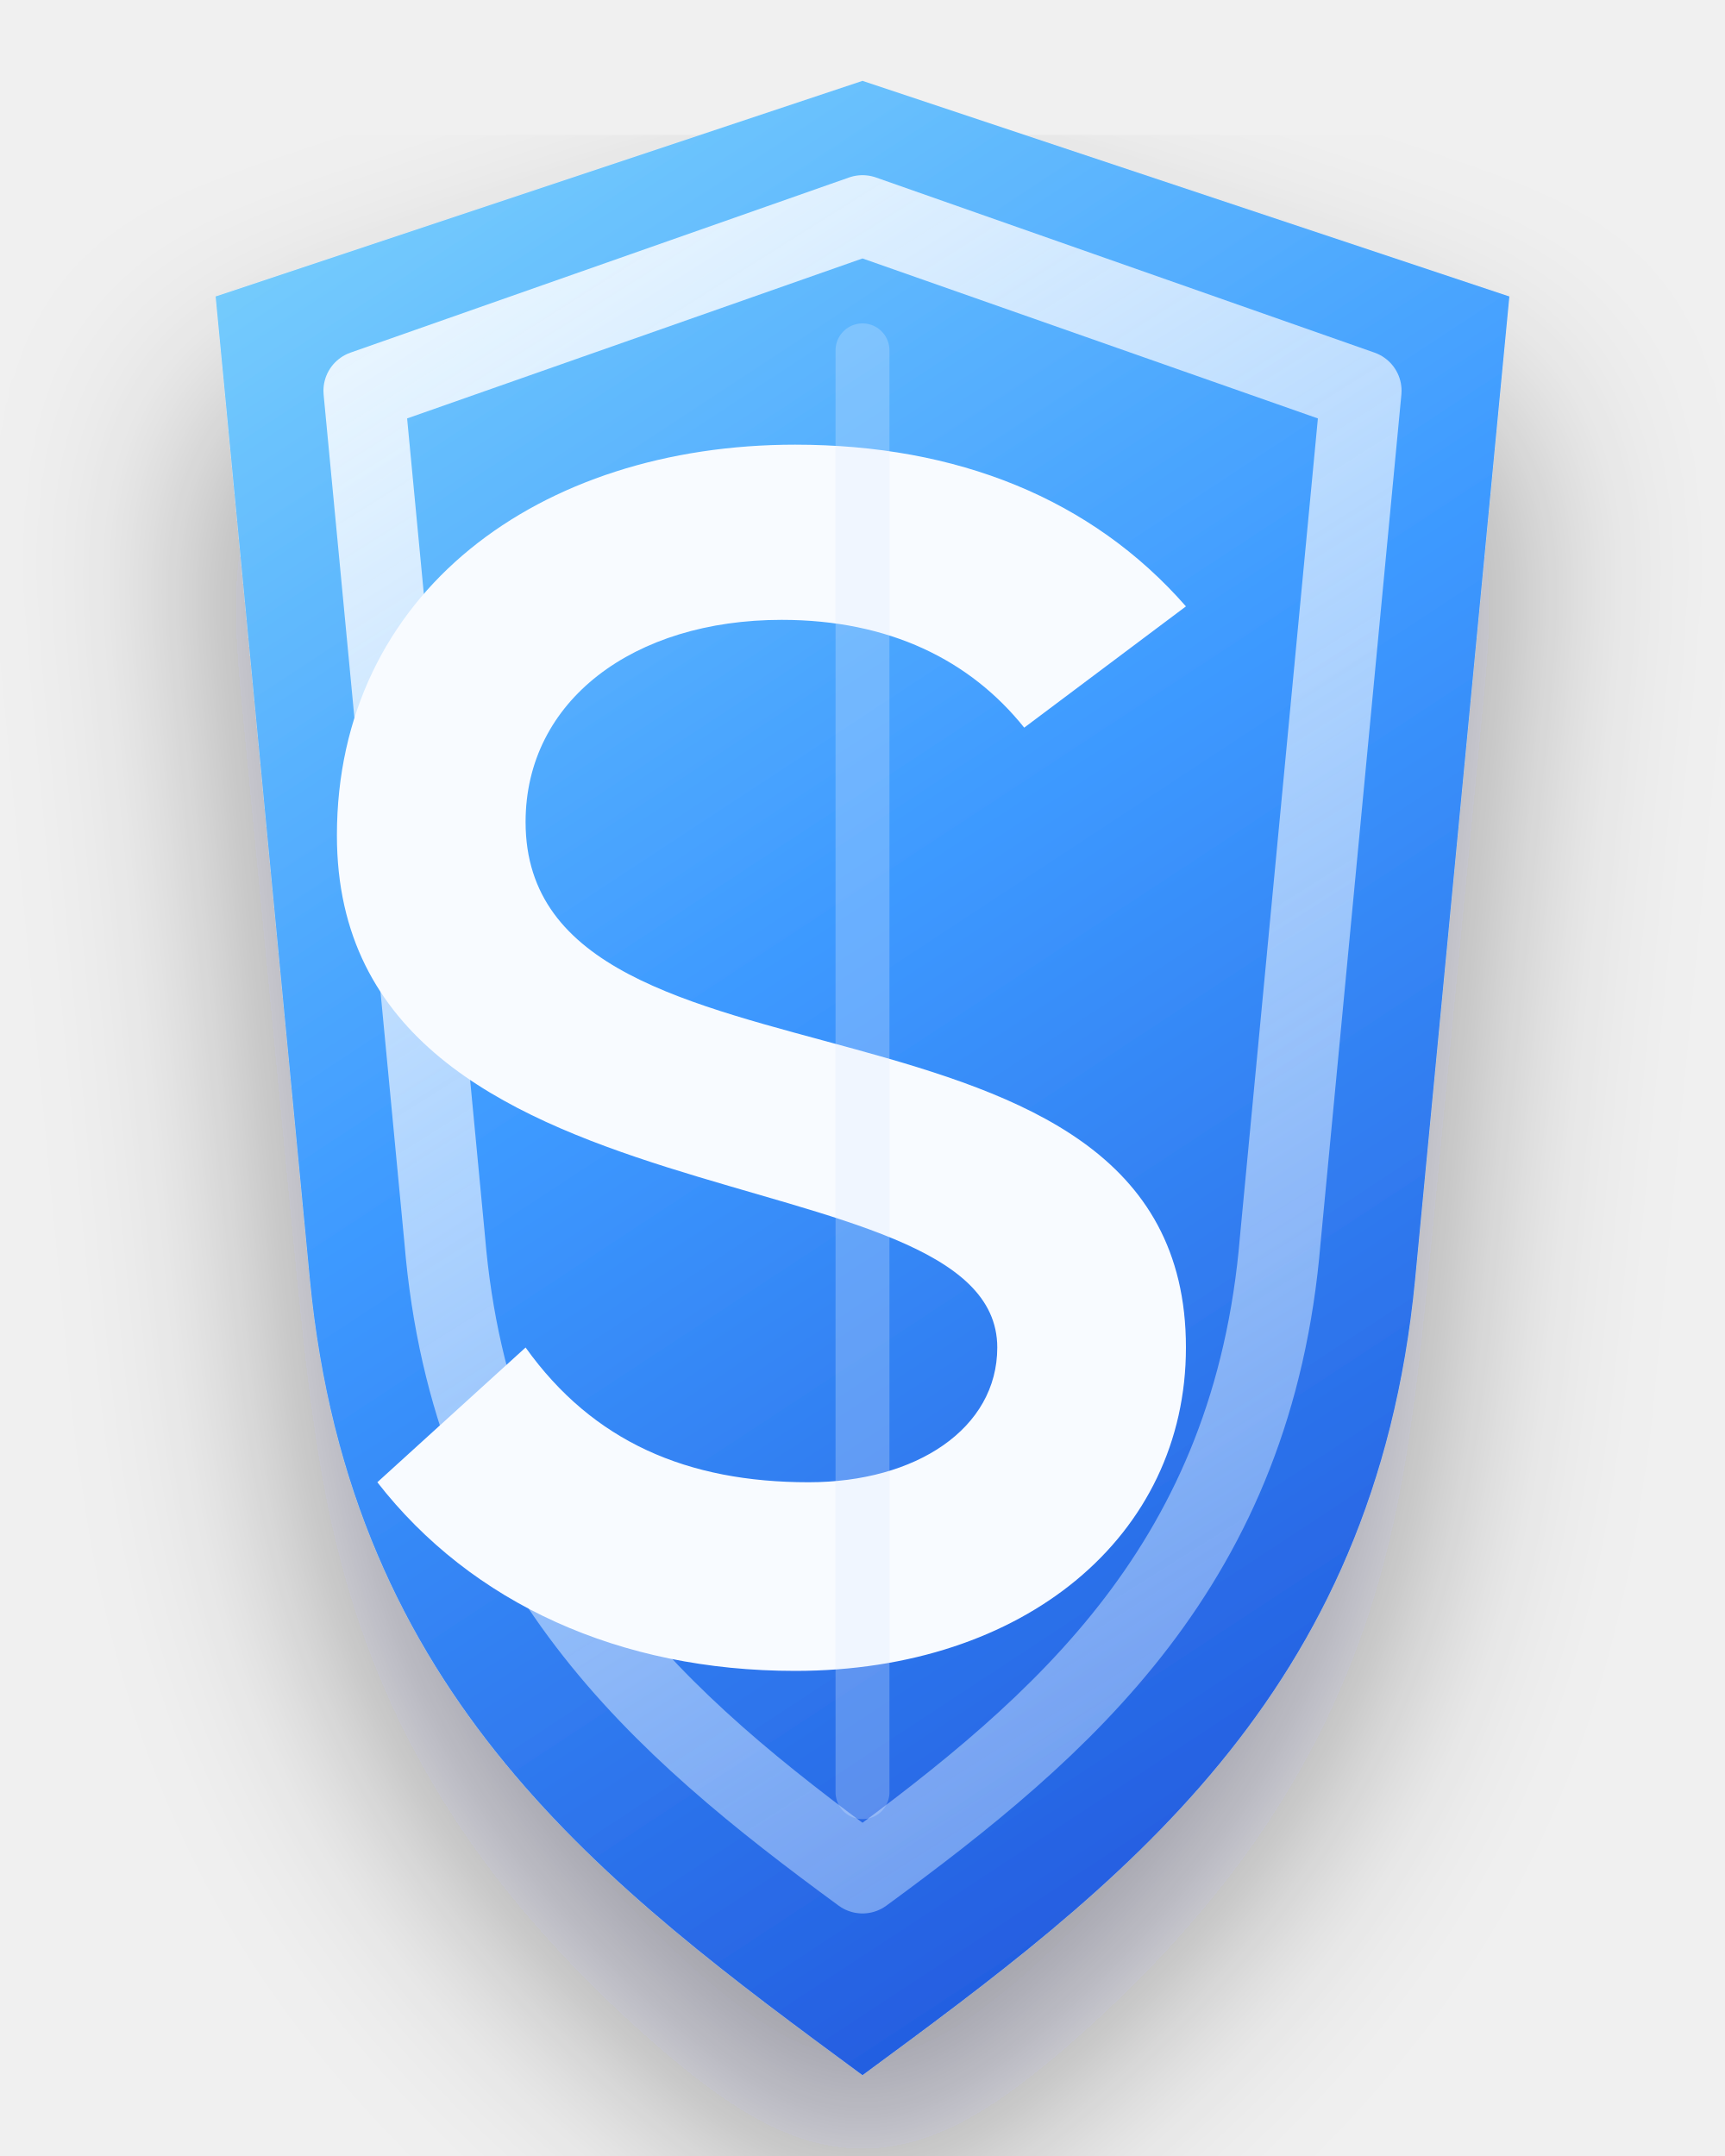
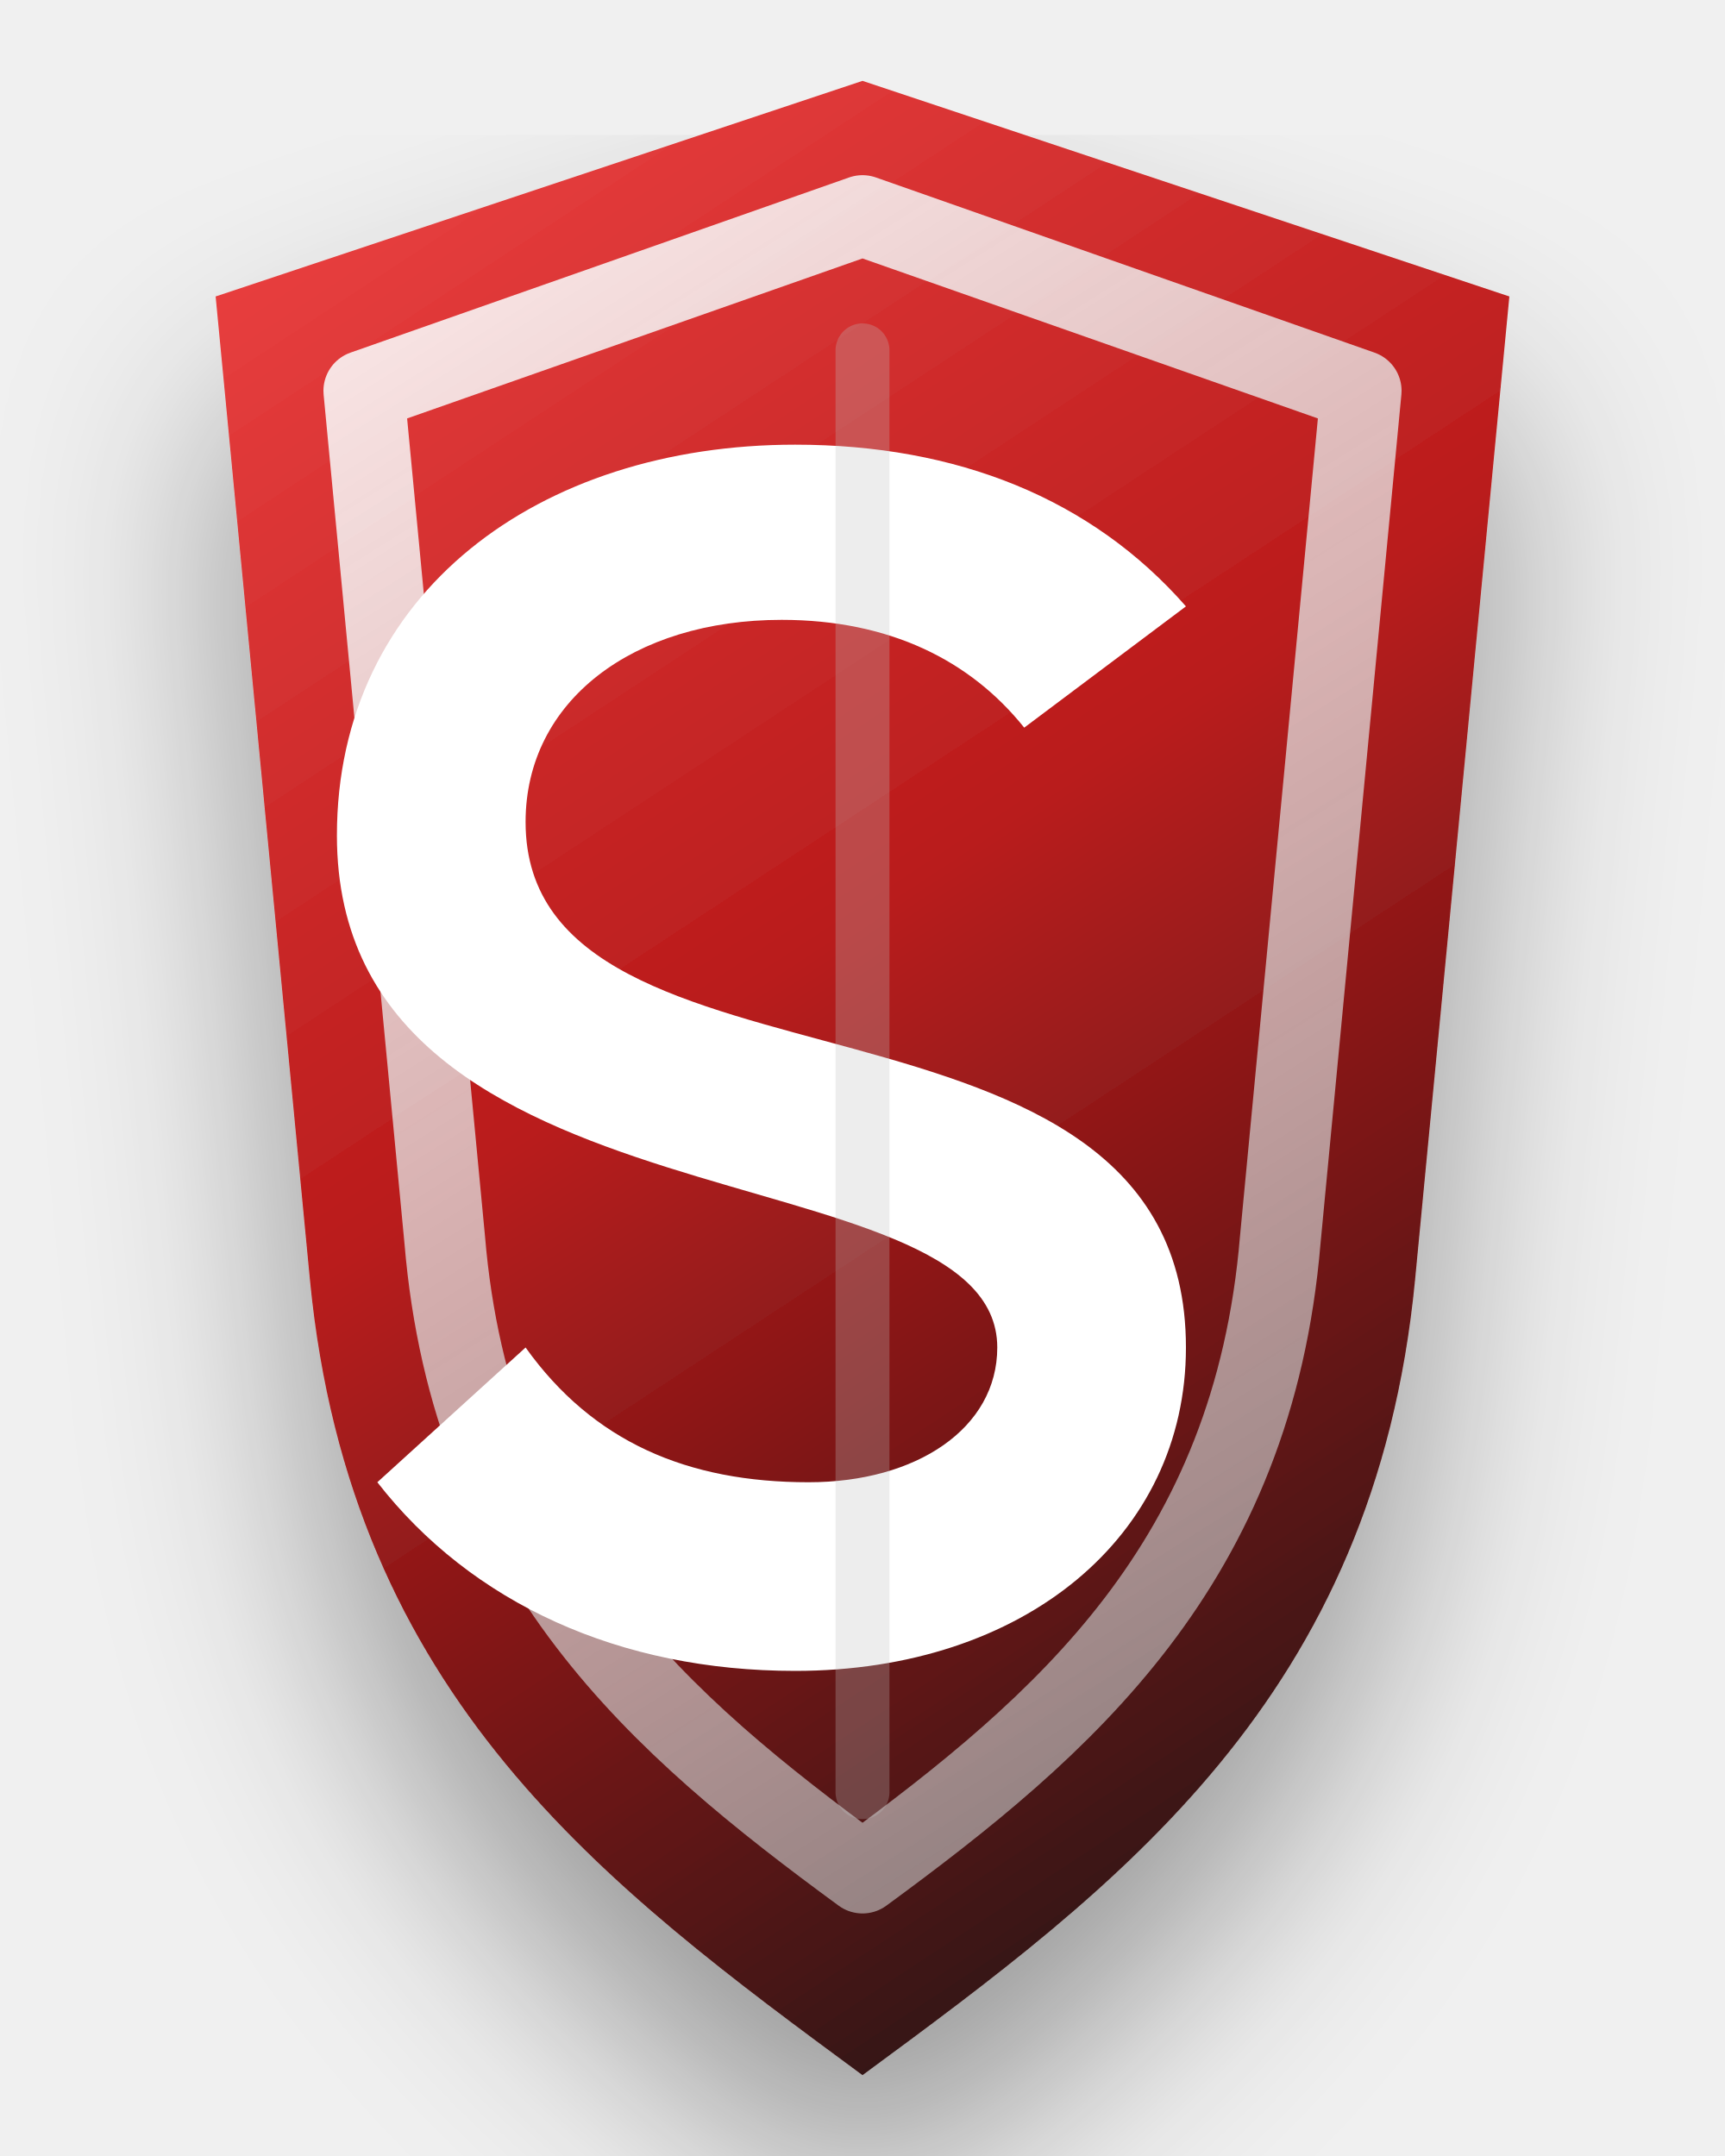
<svg xmlns="http://www.w3.org/2000/svg" viewBox="0 0 128 160" role="img" aria-labelledby="title desc">
  <defs>
    <linearGradient id="shield" x1="18" y1="8" x2="110" y2="148" gradientUnits="userSpaceOnUse">
-       <stop offset="0" stop-color="#7dd3fc" />
-       <stop offset="0.45" stop-color="#3d99ff" />
-       <stop offset="1" stop-color="#1d4ed8" />
+       <stop offset="0" stop-color="#ef4444" />
+       <stop offset="0.45" stop-color="#b91c1c" />
+       <stop offset="1" stop-color="#111111" />
    </linearGradient>
    <linearGradient id="edge" x1="25" y1="15" x2="103" y2="139" gradientUnits="userSpaceOnUse">
      <stop offset="0" stop-color="#ffffff" stop-opacity="0.9" />
-       <stop offset="1" stop-color="#bfdbfe" stop-opacity="0.42" />
+       <stop offset="1" stop-color="#c0c0c0" stop-opacity="0.58" />
    </linearGradient>
    <filter id="shadow" x="-20%" y="-15%" width="140%" height="135%">
-       <feDropShadow dx="0" dy="10" stdDeviation="8" flood-color="#0b1220" flood-opacity="0.36" />
+       <feDropShadow dx="0" dy="10" stdDeviation="8" flood-color="#000000" flood-opacity="0.36" />
    </filter>
  </defs>
  <path d="M64 6 112 22l-7 73c-3 31-22 45-41 59-19-14-38-28-41-59l-7-73L64 6Z" fill="url(#shield)" filter="url(#shadow)" />
  <path d="M64 16 101 29l-6 63c-2 24-16 36-31 47-15-11-29-23-31-47l-6-63 37-13Z" fill="none" stroke="url(#edge)" stroke-width="6" stroke-linejoin="round" />
-   <path d="M76 54c-4-5-10-8-18-8-11 0-19 6-19 15 0 22 49 10 49 39 0 14-12 24-29 24-13 0-24-5-31-14l11-10c5 7 12 10 21 10 8 0 14-4 14-10 0-15-49-8-49-38 0-18 15-29 34-29 12 0 22 4 29 12L76 54Z" fill="#f8fbff" />
-   <path d="M64 26v107" stroke="#dbeafe" stroke-width="4" stroke-linecap="round" opacity="0.28" />
+   <path d="M76 54c-4-5-10-8-18-8-11 0-19 6-19 15 0 22 49 10 49 39 0 14-12 24-29 24-13 0-24-5-31-14l11-10c5 7 12 10 21 10 8 0 14-4 14-10 0-15-49-8-49-38 0-18 15-29 34-29 12 0 22 4 29 12L76 54Z" fill="#ffffff" />
+   <path d="M64 26v107" stroke="#c0c0c0" stroke-width="4" stroke-linecap="round" opacity="0.28" />
</svg>
